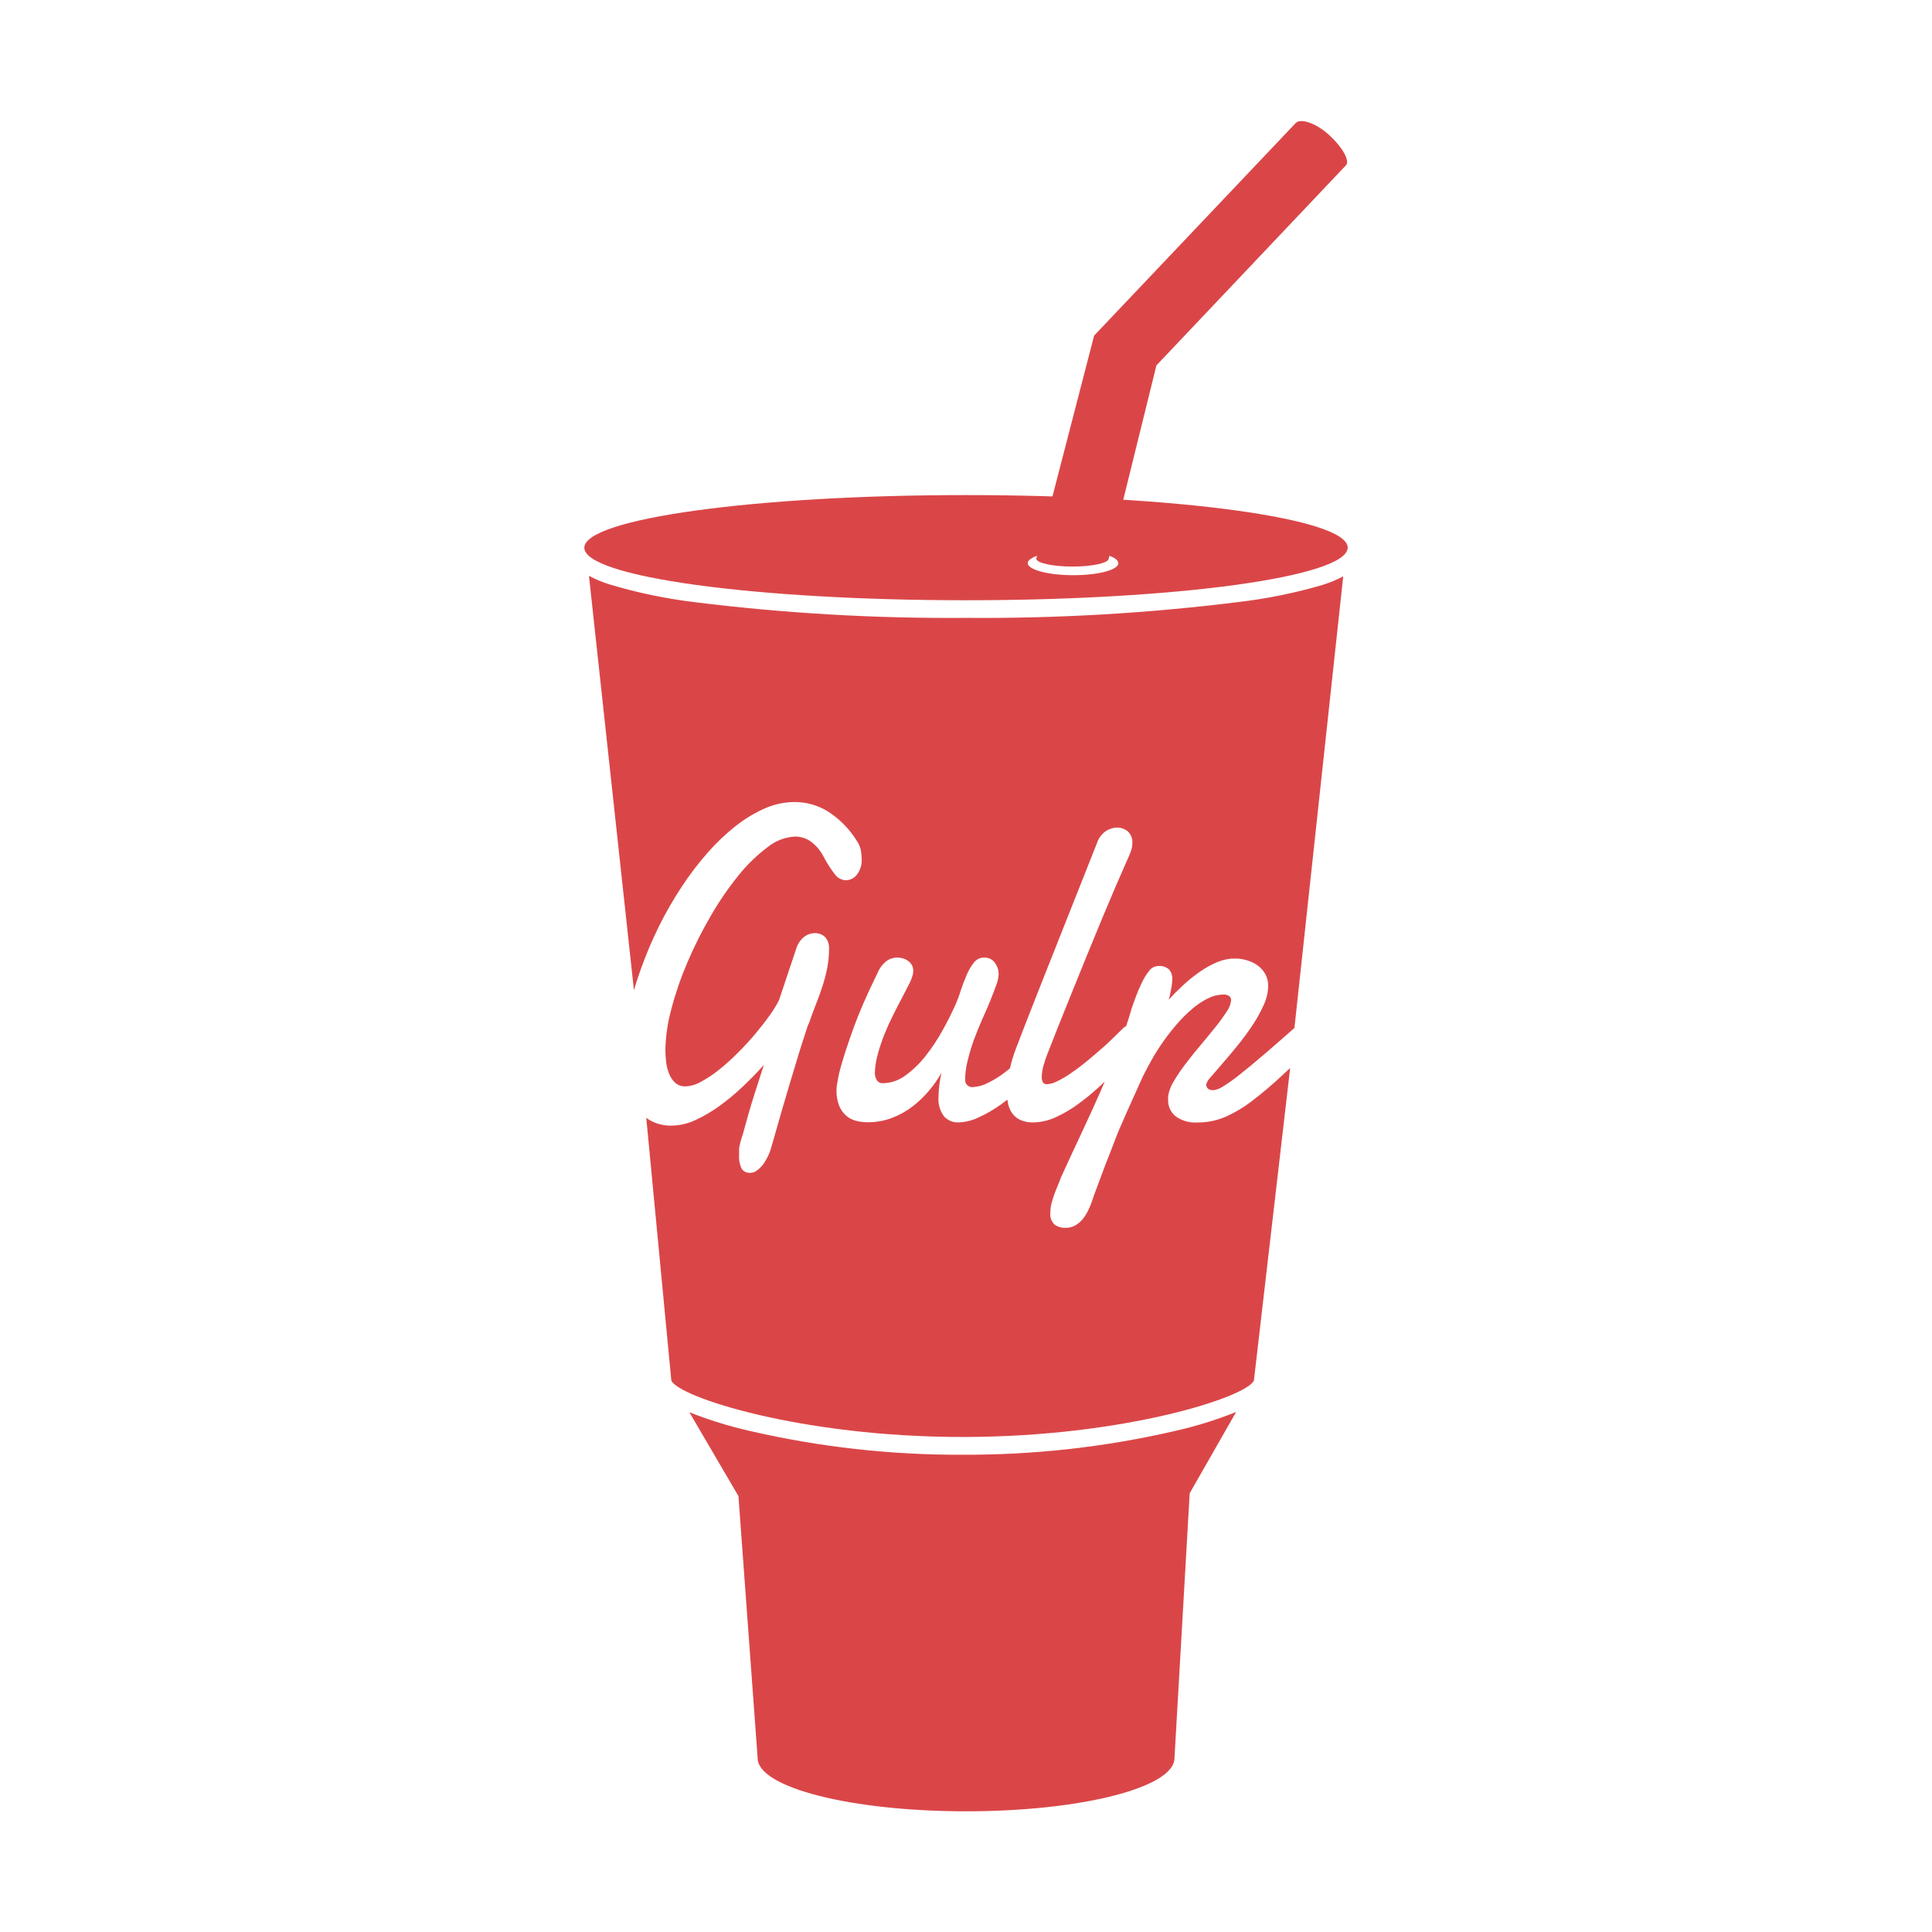
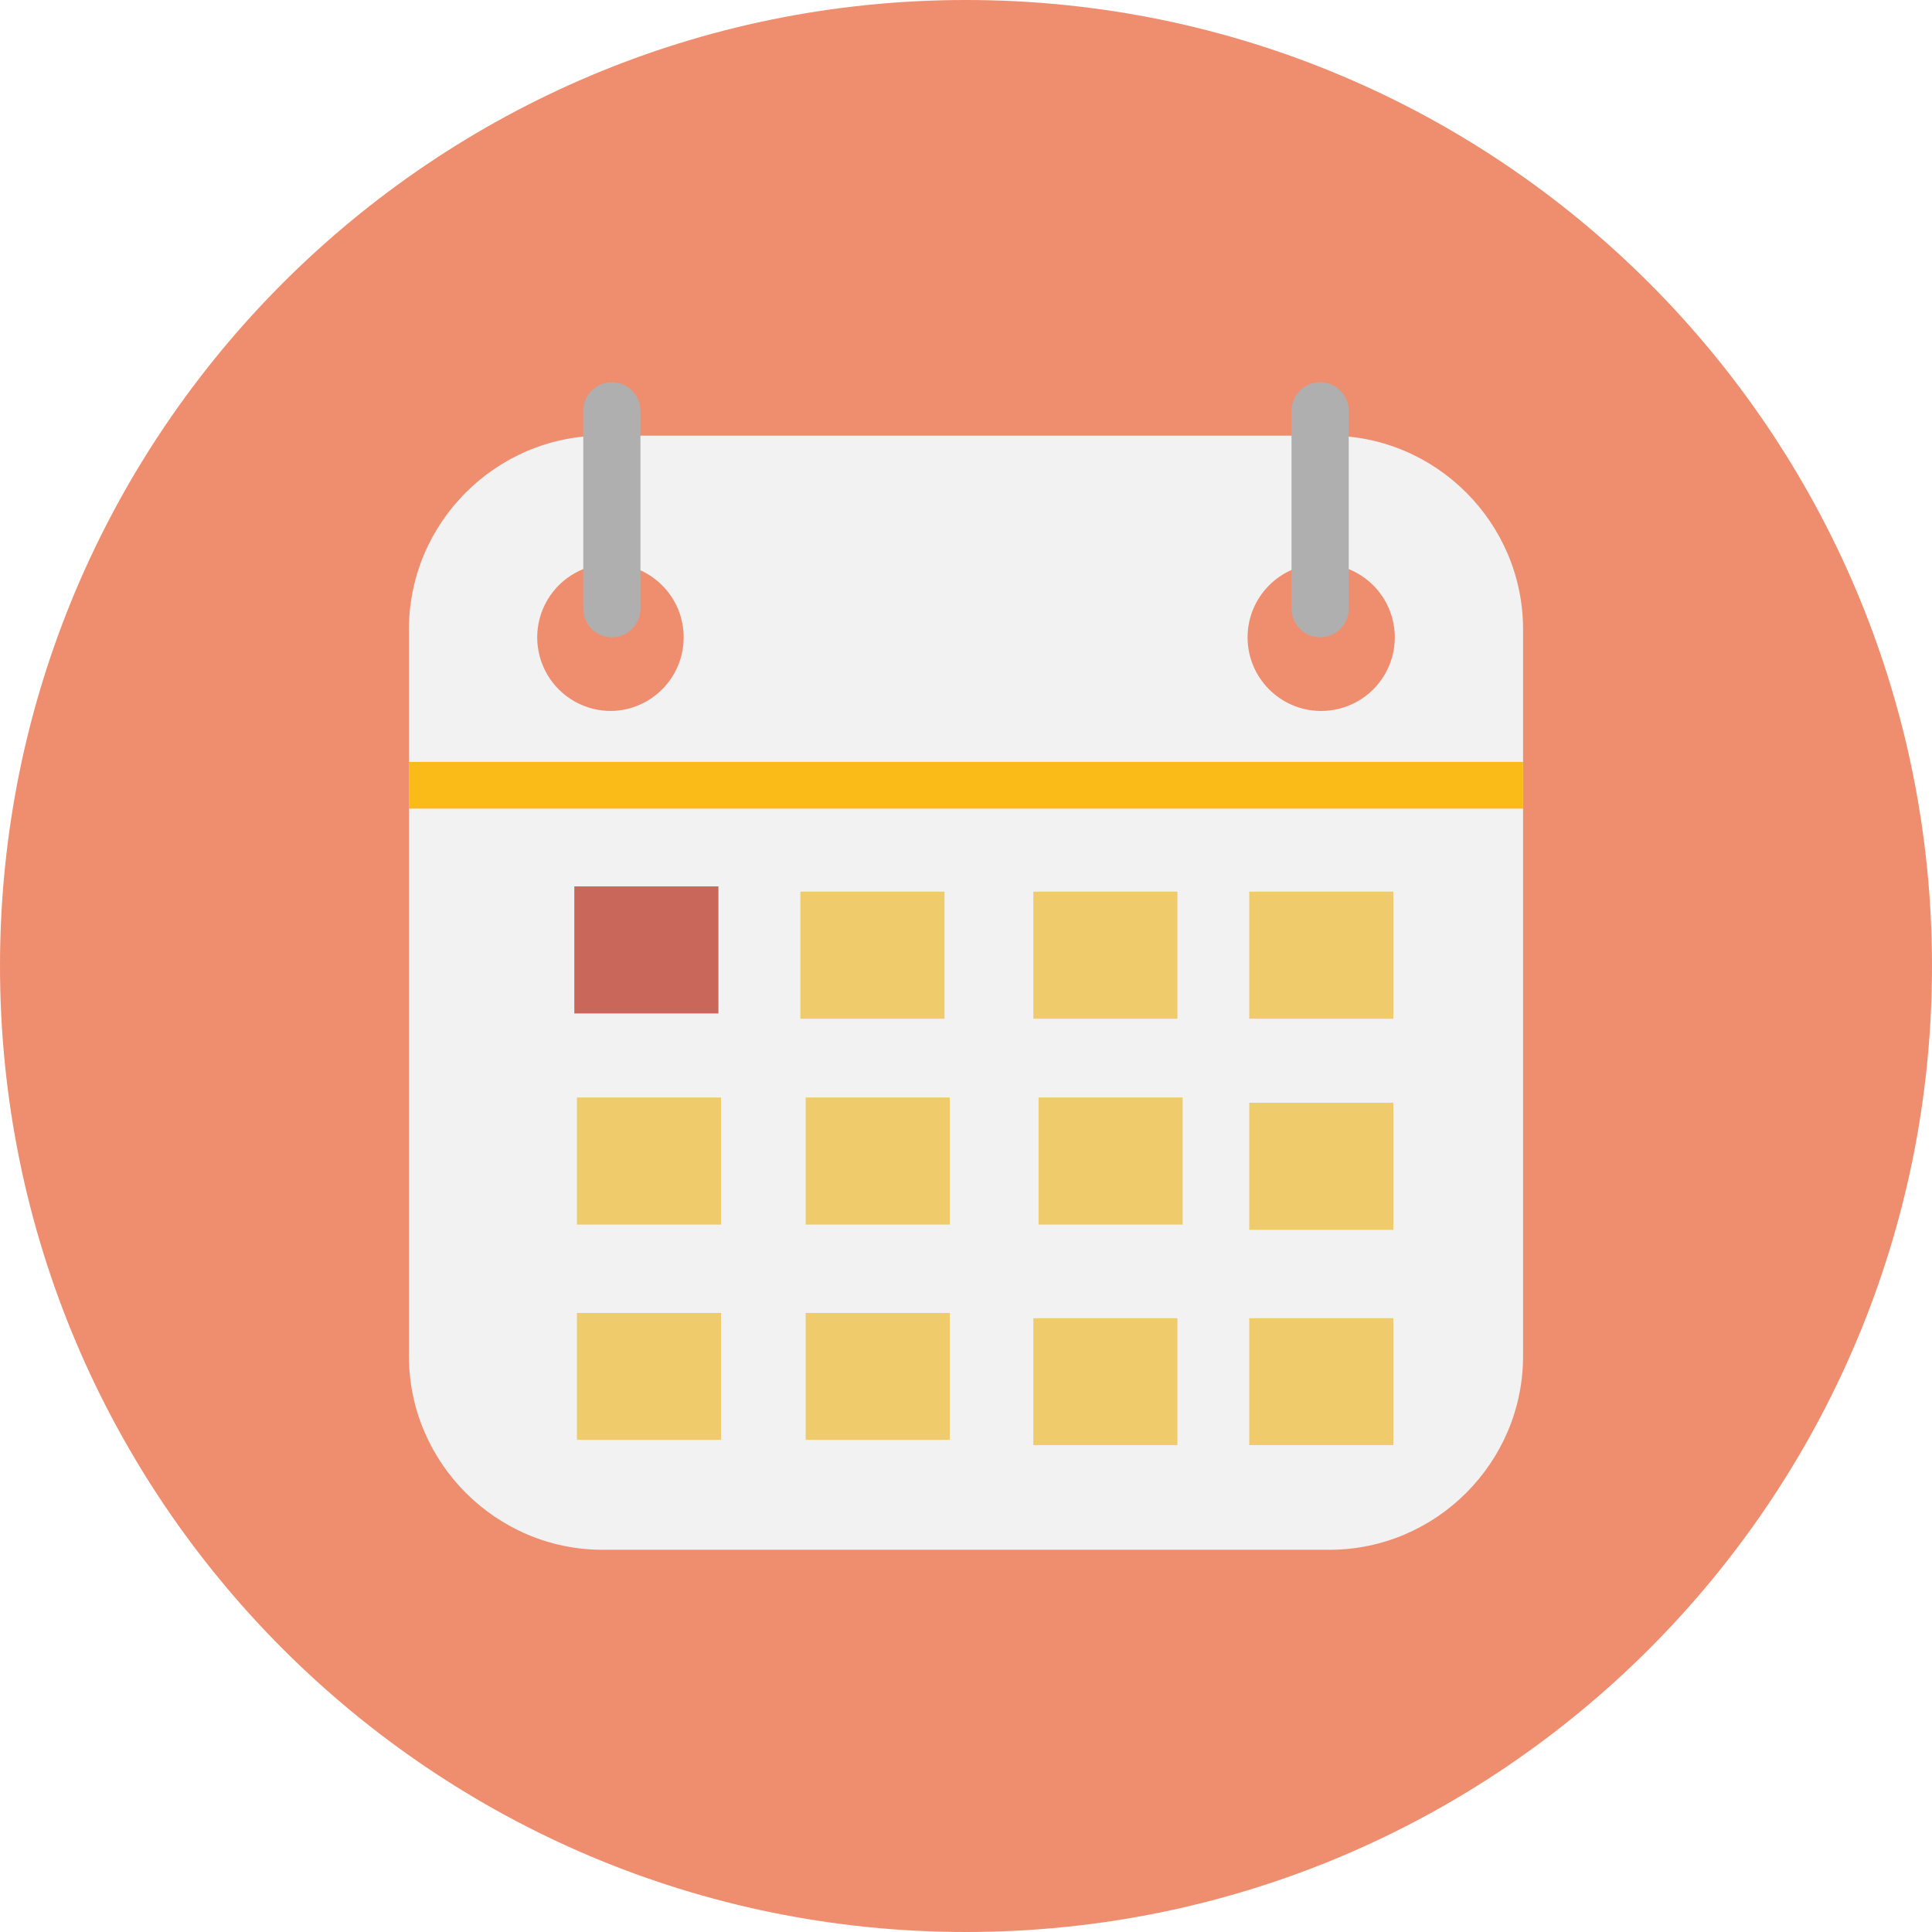
- <svg xmlns="http://www.w3.org/2000/svg" viewBox="0 0 32 32">
-   <path d="M15.942,24.095a15.353,15.353,0,0,1-3.518-.393,6.761,6.761,0,0,1-1.006-.311l.813,1.389.318,4.34c0,.487,1.546.881,3.452.881s3.452-.394,3.452-.881l.252-4.387.769-1.346a6.691,6.691,0,0,1-1.015.315A15.353,15.353,0,0,1,15.942,24.095ZM20.5,9.973a34.285,34.285,0,0,1-4.5.261,34.285,34.285,0,0,1-4.5-.261,8.43,8.43,0,0,1-1.4-.292,2.03,2.03,0,0,1-.345-.143L10.5,16.4q.052-.177.116-.354a6.711,6.711,0,0,1,.3-.707,6.264,6.264,0,0,1,.376-.653,5.049,5.049,0,0,1,.432-.566,3.45,3.45,0,0,1,.47-.445,2.238,2.238,0,0,1,.487-.291,1.235,1.235,0,0,1,.487-.1,1.051,1.051,0,0,1,.538.152,1.541,1.541,0,0,1,.486.492.393.393,0,0,1,.066.154.838.838,0,0,1,.014.147.391.391,0,0,1-.078.257.233.233,0,0,1-.185.094.237.237,0,0,1-.182-.1,1.953,1.953,0,0,1-.188-.295.712.712,0,0,0-.215-.251.453.453,0,0,0-.255-.078.788.788,0,0,0-.457.177,2.652,2.652,0,0,0-.481.468,5.131,5.131,0,0,0-.457.666,6.946,6.946,0,0,0-.386.767,5.477,5.477,0,0,0-.267.774,2.751,2.751,0,0,0-.1.685,1.64,1.64,0,0,0,.014.208.7.7,0,0,0,.052.194.389.389,0,0,0,.1.143.247.247,0,0,0,.166.056.561.561,0,0,0,.257-.076,1.928,1.928,0,0,0,.3-.2,3.741,3.741,0,0,0,.31-.279q.156-.155.29-.315t.238-.306a1.808,1.808,0,0,0,.156-.255l.284-.85a.4.4,0,0,1,.136-.2.3.3,0,0,1,.173-.058.267.267,0,0,1,.085.014.209.209,0,0,1,.13.125.3.3,0,0,1,.02.114,1.653,1.653,0,0,1-.031.326,2.587,2.587,0,0,1-.078.3q-.047.145-.105.291t-.113.306a.694.694,0,0,0-.044.114q-.032.1-.078.241t-.1.324l-.11.365q-.057.186-.108.365t-.093.324l-.069.242c-.018.065-.03.1-.034.116a.753.753,0,0,1-.049.128.848.848,0,0,1-.079.134.488.488,0,0,1-.1.1.186.186,0,0,1-.113.042.159.159,0,0,1-.142-.065.455.455,0,0,1-.044-.239v-.051a.514.514,0,0,1,0-.054A1.283,1.283,0,0,1,12.3,18.8q.043-.159.1-.36t.128-.416q.069-.215.124-.385-.162.181-.351.36a3.788,3.788,0,0,1-.388.322,2.3,2.3,0,0,1-.4.233.947.947,0,0,1-.388.09.694.694,0,0,1-.368-.094c-.019-.011-.036-.024-.053-.037l.415,4.352c.108.271,2.142.936,4.825.936s4.719-.666,4.825-.937l.6-5.174-.143.132a6.253,6.253,0,0,1-.484.41,2.184,2.184,0,0,1-.444.266,1.153,1.153,0,0,1-.464.094.562.562,0,0,1-.359-.1.337.337,0,0,1-.127-.278v-.027a.184.184,0,0,1,0-.031.657.657,0,0,1,.095-.25,2.868,2.868,0,0,1,.2-.293q.116-.152.247-.308t.243-.295a2.847,2.847,0,0,0,.185-.255.383.383,0,0,0,.073-.188.085.085,0,0,0-.031-.069.16.16,0,0,0-.1-.025.573.573,0,0,0-.252.063,1.251,1.251,0,0,0-.257.17,2.324,2.324,0,0,0-.247.244,3.6,3.6,0,0,0-.226.286q-.105.148-.192.3t-.148.277l-.052.112q-.034.072-.073.163t-.084.186q-.044.1-.081.181l-.066.152q-.029.067-.041.092t-.05.123q-.035.09-.081.212l-.1.255-.095.253-.078.21c-.022.06-.037.1-.043.123a1.32,1.32,0,0,1-.072.177.73.73,0,0,1-.095.147.433.433,0,0,1-.122.1.312.312,0,0,1-.154.038.3.3,0,0,1-.182-.052.236.236,0,0,1-.072-.2.631.631,0,0,1,.018-.148,1.322,1.322,0,0,1,.046-.15c.018-.05.037-.1.057-.145s.037-.092.053-.136q.165-.362.336-.725t.328-.72c.022-.05.042-.1.063-.147l-.019.019a4.054,4.054,0,0,1-.4.338,2.1,2.1,0,0,1-.391.233.922.922,0,0,1-.377.087.487.487,0,0,1-.209-.04.349.349,0,0,1-.134-.108.433.433,0,0,1-.072-.163c0-.021-.008-.044-.011-.066-.036.028-.072.055-.108.081a2.192,2.192,0,0,1-.373.215.824.824,0,0,1-.33.081.312.312,0,0,1-.238-.1.482.482,0,0,1-.091-.333,1.824,1.824,0,0,1,.049-.387,1.978,1.978,0,0,1-.2.286,1.741,1.741,0,0,1-.272.264,1.358,1.358,0,0,1-.342.193,1.122,1.122,0,0,1-.412.074.737.737,0,0,1-.194-.025.407.407,0,0,1-.163-.087.436.436,0,0,1-.113-.165.679.679,0,0,1-.043-.259s0-.039.012-.11a2.357,2.357,0,0,1,.078-.336q.066-.23.2-.6t.388-.886a.489.489,0,0,1,.148-.2.308.308,0,0,1,.182-.06.335.335,0,0,1,.089.013.286.286,0,0,1,.086.04.215.215,0,0,1,.064.069.187.187,0,0,1,.024.1.251.251,0,0,1-.009.069.824.824,0,0,1-.066.161q-.05.1-.118.228t-.142.277q-.075.148-.139.307a3.069,3.069,0,0,0-.11.324,1.4,1.4,0,0,0-.052.32.238.238,0,0,0,.031.119.107.107,0,0,0,.1.054.638.638,0,0,0,.379-.13,1.683,1.683,0,0,0,.333-.324,3.108,3.108,0,0,0,.276-.416q.124-.222.206-.407a2.063,2.063,0,0,0,.1-.264,2.626,2.626,0,0,1,.1-.26.8.8,0,0,1,.119-.2.211.211,0,0,1,.168-.08.208.208,0,0,1,.174.083.316.316,0,0,1,.064.2.566.566,0,0,1-.041.179q-.041.114-.1.26t-.136.313q-.073.167-.136.338a3.352,3.352,0,0,0-.1.336,1.26,1.26,0,0,0-.041.306.117.117,0,0,0,.134.13.586.586,0,0,0,.235-.065,1.607,1.607,0,0,0,.295-.183c.026-.02.052-.04.077-.061a2.511,2.511,0,0,1,.1-.327q.107-.282.217-.561l.2-.51.925-2.333a.391.391,0,0,1,.148-.2.354.354,0,0,1,.188-.058.272.272,0,0,1,.172.061.238.238,0,0,1,.078.2.407.407,0,0,1-.026.137,1.664,1.664,0,0,1-.066.156q-.076.17-.182.416t-.226.535q-.121.289-.247.6l-.247.609q-.12.3-.226.562l-.182.461a2.031,2.031,0,0,0-.066.194.713.713,0,0,0-.032.2.177.177,0,0,0,.018.087.073.073,0,0,0,.07.033.4.4,0,0,0,.16-.045,1.638,1.638,0,0,0,.208-.119q.112-.074.232-.17t.24-.2q.119-.1.228-.206t.194-.19a.137.137,0,0,1,.047-.031c.034-.1.066-.2.093-.3q.024-.065.067-.185a2.535,2.535,0,0,1,.1-.235,1.007,1.007,0,0,1,.124-.2A.193.193,0,0,1,19.185,16a.24.24,0,0,1,.177.056.226.226,0,0,1,.055.165.6.6,0,0,1-.006.069c0,.031-.009.065-.015.1s-.013.068-.02.1a.456.456,0,0,1-.02.069q.113-.123.244-.244a2.513,2.513,0,0,1,.272-.219,1.571,1.571,0,0,1,.287-.159.755.755,0,0,1,.293-.061.71.71,0,0,1,.2.029.575.575,0,0,1,.177.085.444.444,0,0,1,.127.141.388.388,0,0,1,.049.2.78.78,0,0,1-.075.317,2.293,2.293,0,0,1-.188.338q-.113.17-.244.331t-.246.293l-.193.224a.338.338,0,0,0-.081.125.1.1,0,0,0,.028.071.128.128,0,0,0,.092.027.352.352,0,0,0,.153-.058,2.6,2.6,0,0,0,.282-.2q.182-.143.461-.383c.128-.11.277-.241.446-.39l.808-7.48a2.024,2.024,0,0,1-.345.143A8.427,8.427,0,0,1,20.5,9.973ZM16,8.2c-3.492,0-6.322.39-6.322.872S12.5,9.942,16,9.942s6.322-.39,6.322-.872S19.488,8.2,16,8.2Zm2.524,1.127c0,.113-.336.2-.751.2s-.751-.092-.751-.2.336-.2.751-.2S18.521,9.212,18.521,9.325Z" style="fill:#da4648" />
-   <path d="M17.17,9.234a.034.034,0,0,0-.006.018c0,.073.271.132.6.132s.6-.059.6-.132l.79-3.2,3.142-3.317,0,0c.066-.075-.068-.308-.292-.508s-.466-.267-.541-.191l0,0L18.122,5.559Z" style="fill:#da4648" />
+ <svg xmlns="http://www.w3.org/2000/svg" xml:space="preserve" viewBox="0 0 128.5 128.5">
+   <circle cx="64.25" cy="64.25" r="64.25" fill="#ef8d6f" />
+   <path fill="#f2f2f2" d="M87.805 28.975h.618c7.083 0 12.878 5.795 12.878 12.879v48.345c0 7.083-5.796 12.879-12.878 12.879h-.618V47.287a4.896 4.896 0 1 0 0-9.791v-8.521zm-47.109 0h47.109v8.521h-.001a4.896 4.896 0 0 0 0 9.791h.001v55.791H40.696V47.287a4.897 4.897 0 0 0 0-9.791v-8.521zm-.617 0h.617v8.521a4.896 4.896 0 1 0 0 9.791v55.791h-.617c-7.084 0-12.88-5.797-12.88-12.879V41.854c0-7.084 5.796-12.879 12.88-12.879z" />
+   <path fill="#afafaf" d="M40.696 25.422c1.046 0 1.902.856 1.902 1.902v13.165a1.908 1.908 0 0 1-1.902 1.902h-.001a1.907 1.907 0 0 1-1.902-1.902V27.324a1.91 1.91 0 0 1 1.903-1.902zM87.805 25.422c1.047 0 1.902.856 1.902 1.902v13.165a1.907 1.907 0 0 1-1.902 1.902h-.001a1.908 1.908 0 0 1-1.903-1.902V27.324a1.91 1.91 0 0 1 1.904-1.902z" />
+   <path fill="#fabb18" d="M27.199 50.675h74.102v3.107H27.199z" />
+   <path fill="#efcb6c" d="M53.236 59.304h9.584v8.453h-9.584z" />
+   <path fill="#c9675b" d="M38.199 58.954h9.584v8.453h-9.584z" />
+   <path fill="#efcb6c" d="M68.727 59.304h9.584v8.453h-9.584zM83.088 59.304h9.584v8.453h-9.584zM53.586 72.996h9.584v8.453h-9.584zM69.077 72.996h9.584v8.453h-9.584zM83.088 73.346h9.584v8.453h-9.584zM53.586 87.327h9.584v8.439h-9.584zM38.373 72.996h9.584v8.453h-9.584zM38.373 87.327h9.584v8.439h-9.584zM68.727 87.677h9.584v8.439h-9.584zM83.088 87.677h9.584v8.439h-9.584z" />
</svg>
